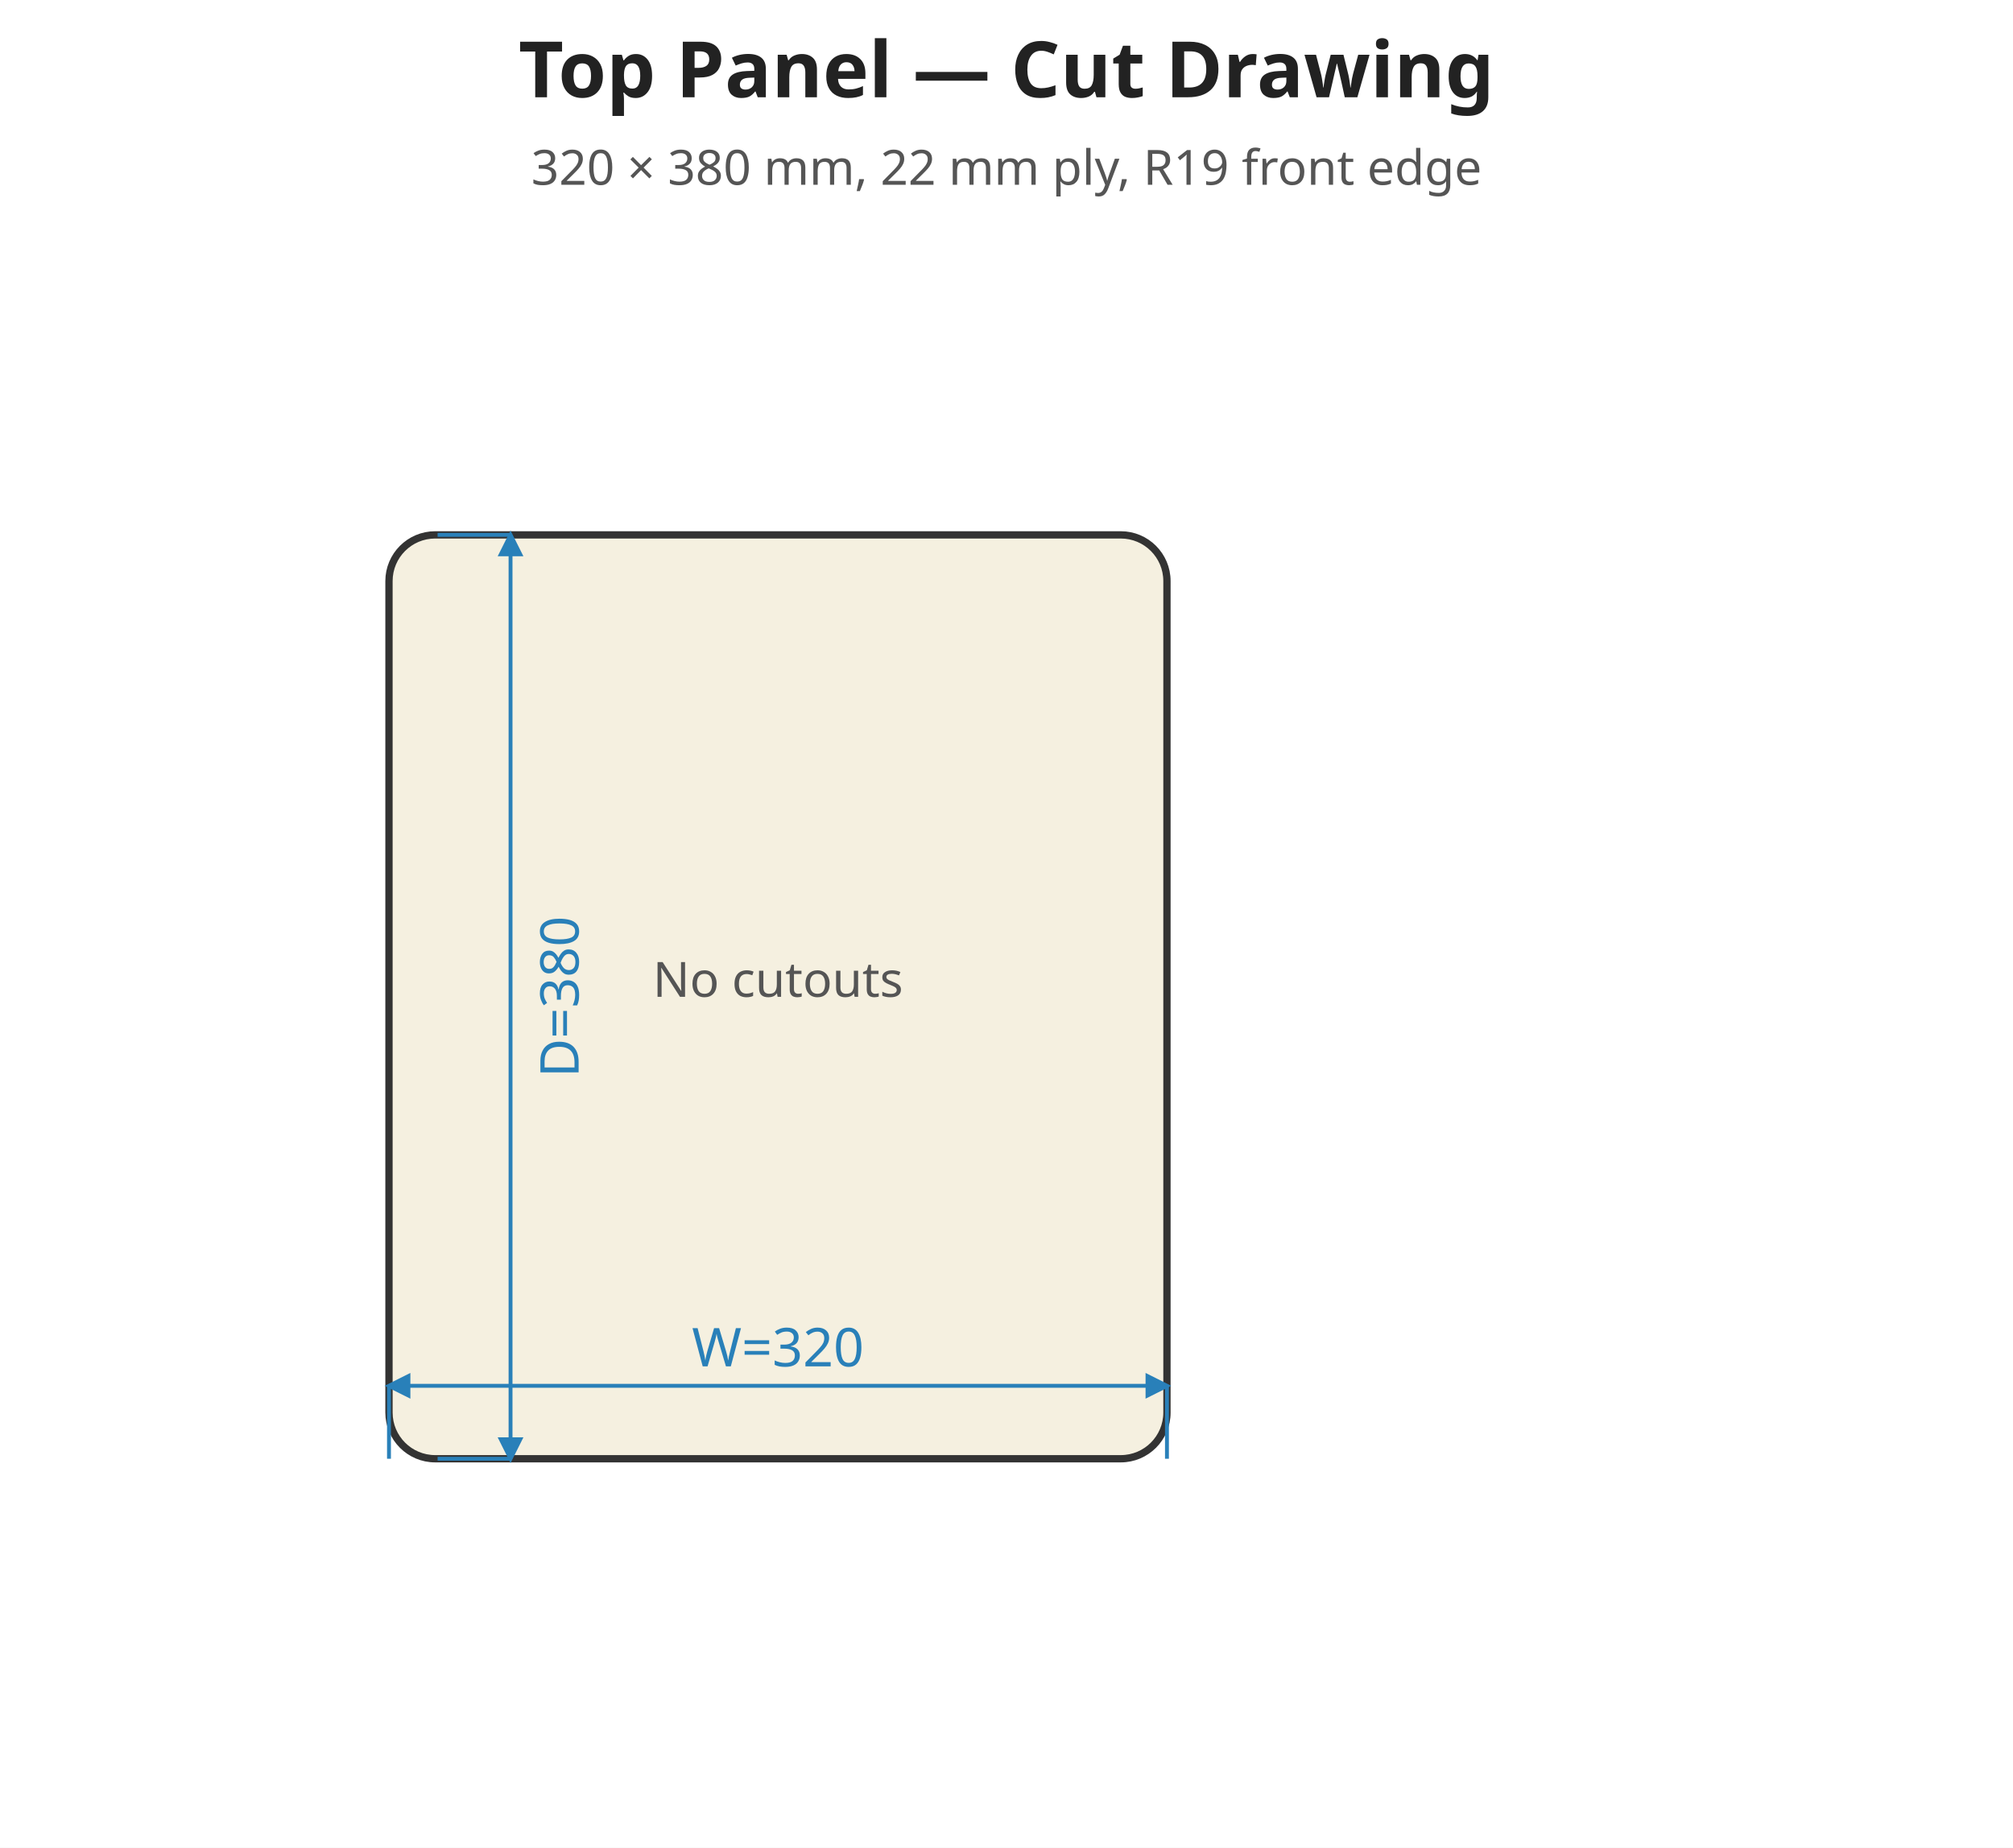
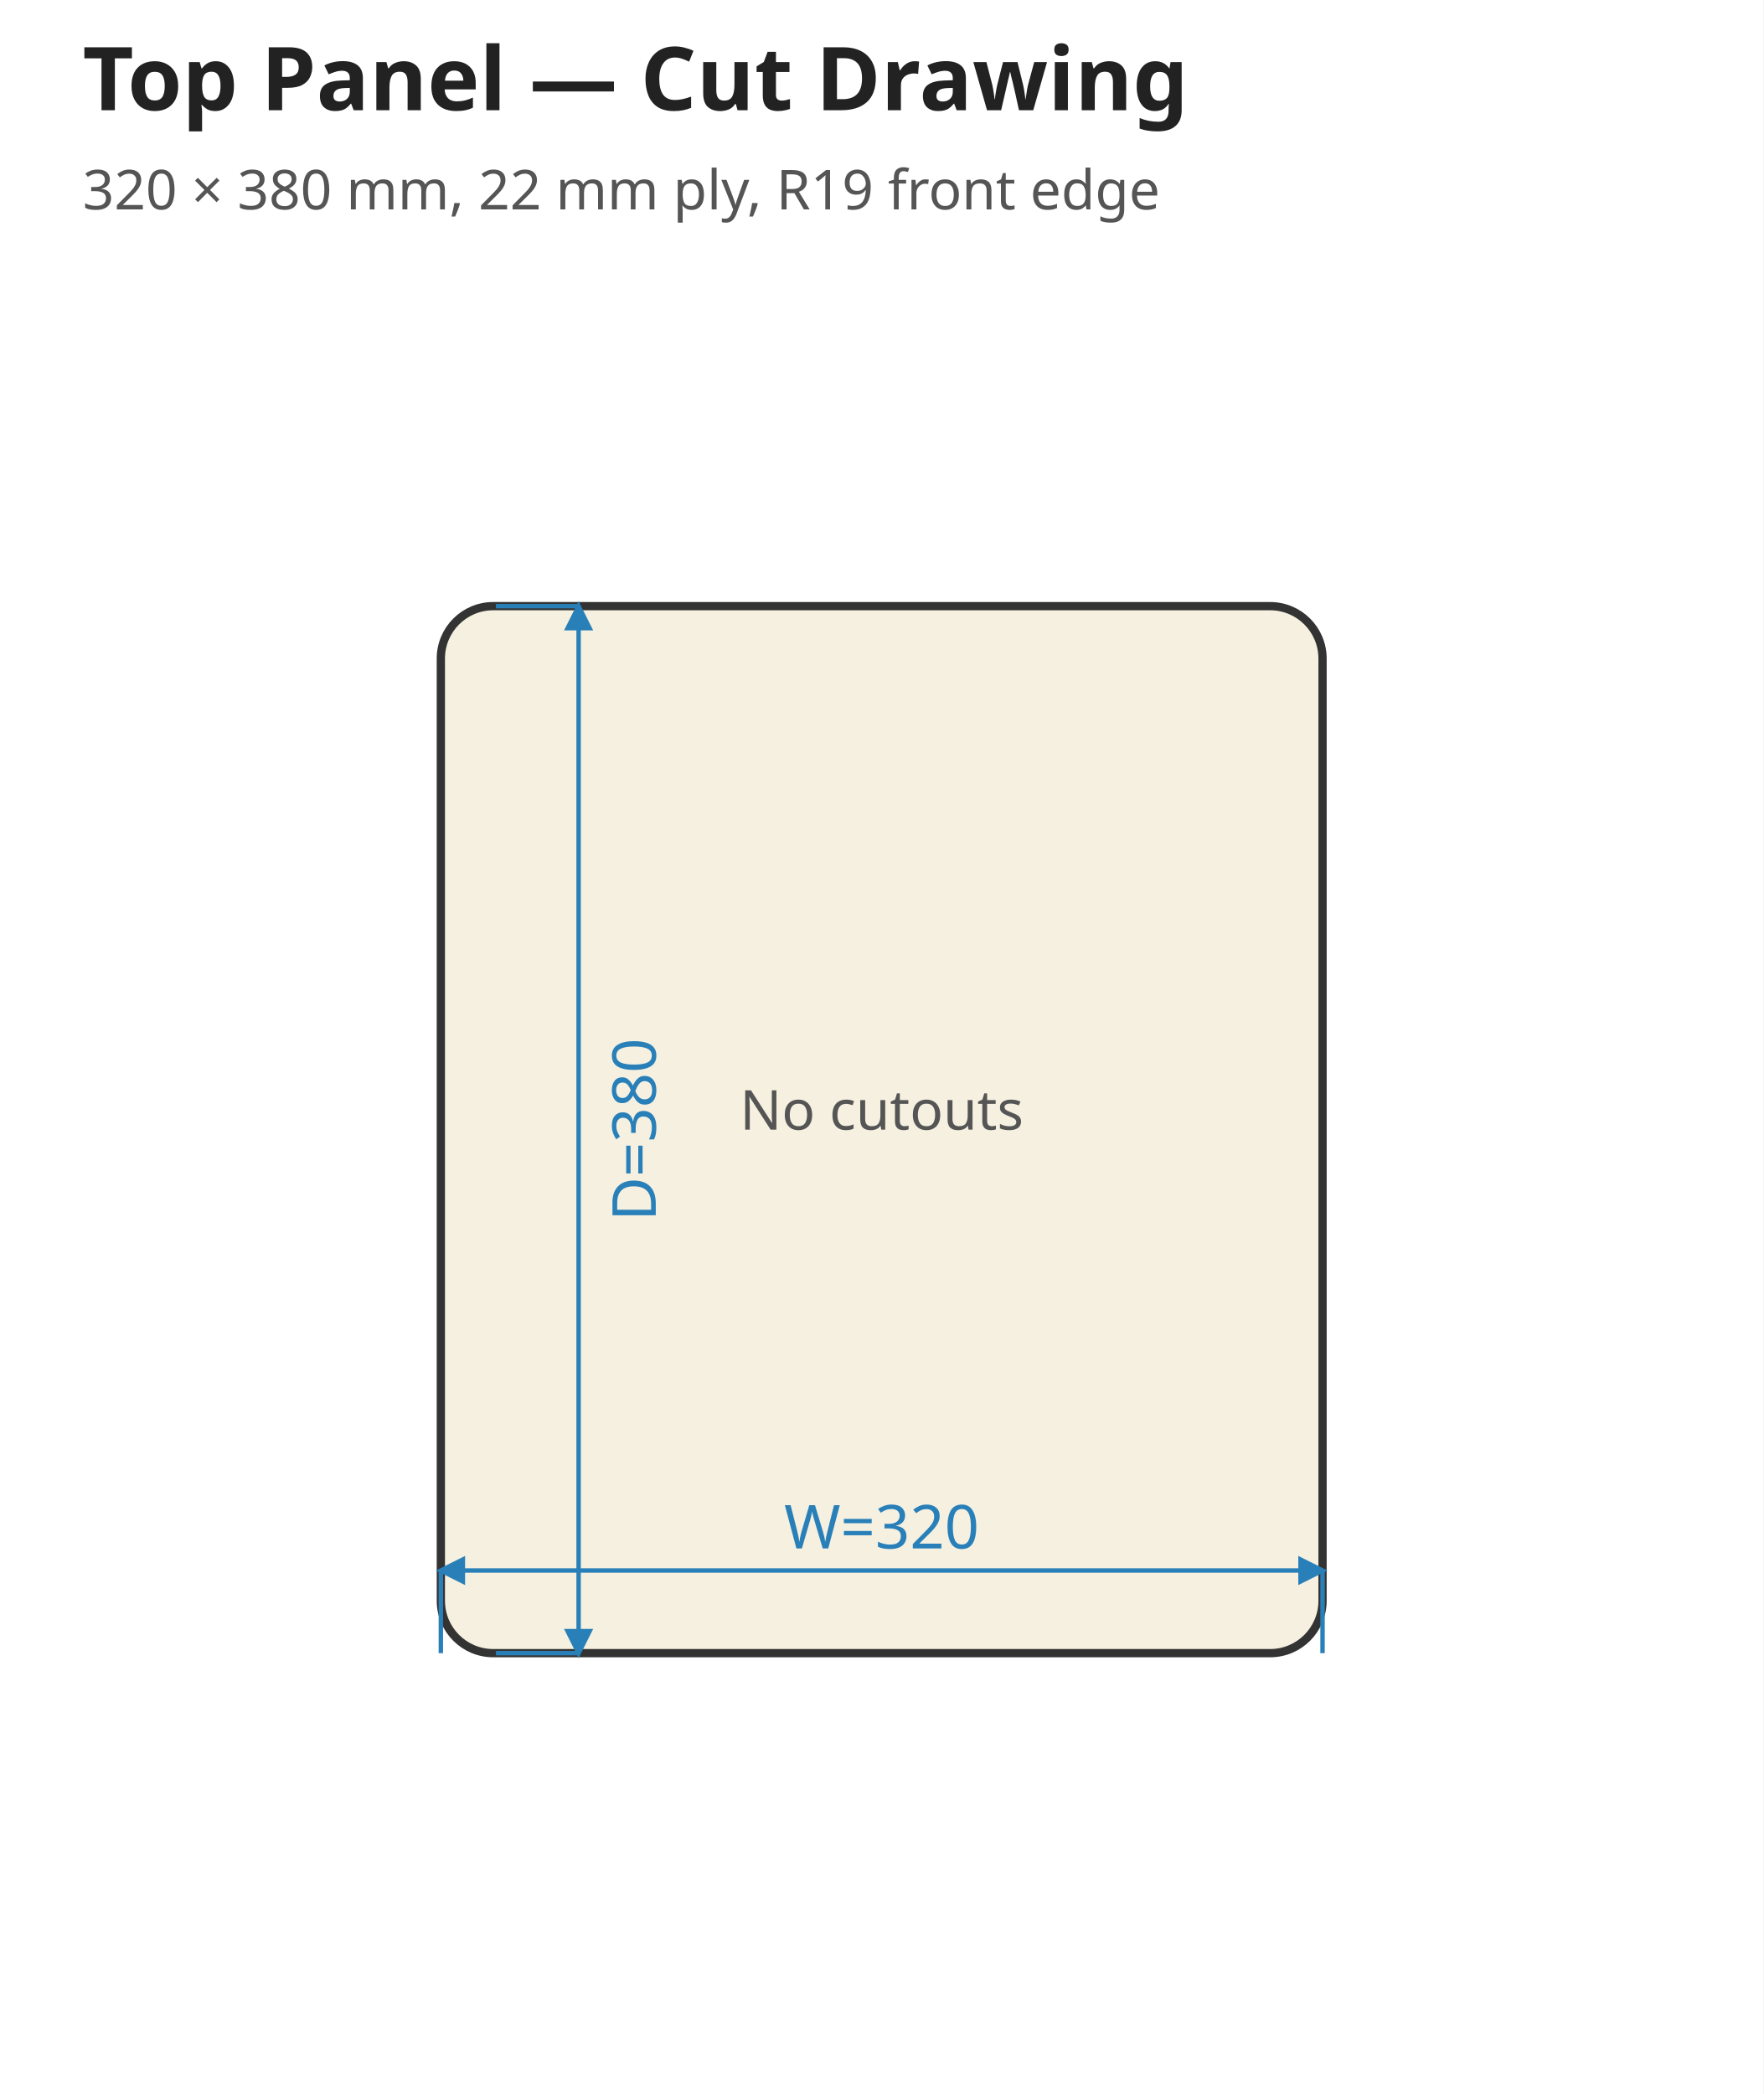
- <svg xmlns="http://www.w3.org/2000/svg" width="414" height="380" viewBox="0 0 414 380">
+ <svg xmlns="http://www.w3.org/2000/svg" width="320" height="380" viewBox="0 0 320 380">
  <style>.panel { fill: #f5f0e0; stroke: #333; stroke-width: 1.5; }
.cutout { fill: none; stroke: #c0392b; stroke-width: 1.2; stroke-dasharray: 6,3; }
.rebate { fill: #faebe0; stroke: #e67e22; stroke-width: 1.0; stroke-dasharray: 4,2; }
.pilot { fill: #333; }
.dim-line { stroke: #2980b9; stroke-width: 0.8; fill: none; }
.dim-text { fill: #2980b9; font-family: sans-serif; font-size: 11px; text-anchor: middle; }
.dim-text-v { fill: #2980b9; font-family: sans-serif; font-size: 11px; text-anchor: middle; }
.label { fill: #333; font-family: sans-serif; font-size: 12px; text-anchor: middle; font-weight: bold; }
.label-sm { fill: #555; font-family: sans-serif; font-size: 10px; text-anchor: middle; }
.label-driver { fill: #c0392b; font-family: sans-serif; font-size: 11px; text-anchor: middle; font-weight: bold; }
- .title-text { fill: #222; font-family: sans-serif; font-size: 16px; font-weight: bold; text-anchor: middle; }
- .subtitle { fill: #555; font-family: sans-serif; font-size: 10px; text-anchor: middle; }
+ .title-text { fill: #222; font-family: sans-serif; font-size: 16px; font-weight: bold; }
+ .subtitle { fill: #555; font-family: sans-serif; font-size: 10px; }
.note { fill: #555; font-family: sans-serif; font-size: 10px; }
.arrow { stroke: #2980b9; stroke-width: 0.8; fill: #2980b9; }
.center-line { stroke: #888; stroke-width: 0.5; stroke-dasharray: 8,3,2,3; }
</style>
-   <rect width="414" height="380" fill="white" />
-   <text x="207.0" y="20.0" class="title-text">Top Panel — Cut Drawing</text>
-   <text x="207.0" y="38.0" class="subtitle">320 × 380 mm, 22 mm ply, R19 front edge</text>
+   <rect width="320" height="380" fill="white" />
+   <text x="15.0" y="20.0" class="title-text">Top Panel — Cut Drawing</text>
+   <text x="15.0" y="38.0" class="subtitle">320 × 380 mm, 22 mm ply, R19 front edge</text>
  <rect x="80.0" y="110.0" width="160.0" height="190.0" rx="9.5" ry="9.5" class="panel" />
  <line x1="80.0" y1="300.0" x2="80.0" y2="285.0" class="dim-line" />
  <line x1="240.0" y1="300.0" x2="240.0" y2="285.0" class="dim-line" />
  <line x1="80.0" y1="285.0" x2="240.0" y2="285.0" class="dim-line" />
  <polygon points="80.0,285.0 84.0,283.0 84.0,287.0" class="arrow" />
  <polygon points="240.0,285.0 236.0,283.0 236.0,287.0" class="arrow" />
  <text x="160.0" y="281.0" class="dim-text">W=320</text>
  <line x1="90.0" y1="110.0" x2="105.0" y2="110.0" class="dim-line" />
  <line x1="90.0" y1="300.0" x2="105.0" y2="300.0" class="dim-line" />
  <line x1="105.0" y1="110.0" x2="105.0" y2="300.0" class="dim-line" />
  <polygon points="105.0,110.0 103.0,114.0 107.0,114.0" class="arrow" />
  <polygon points="105.0,300.0 103.0,296.0 107.0,296.0" class="arrow" />
  <text x="119.0" y="205.0" class="dim-text-v" transform="rotate(-90 119.0 205.0)">D=380</text>
  <text x="160.0" y="205.0" class="label-sm">No cutouts</text>
</svg>
